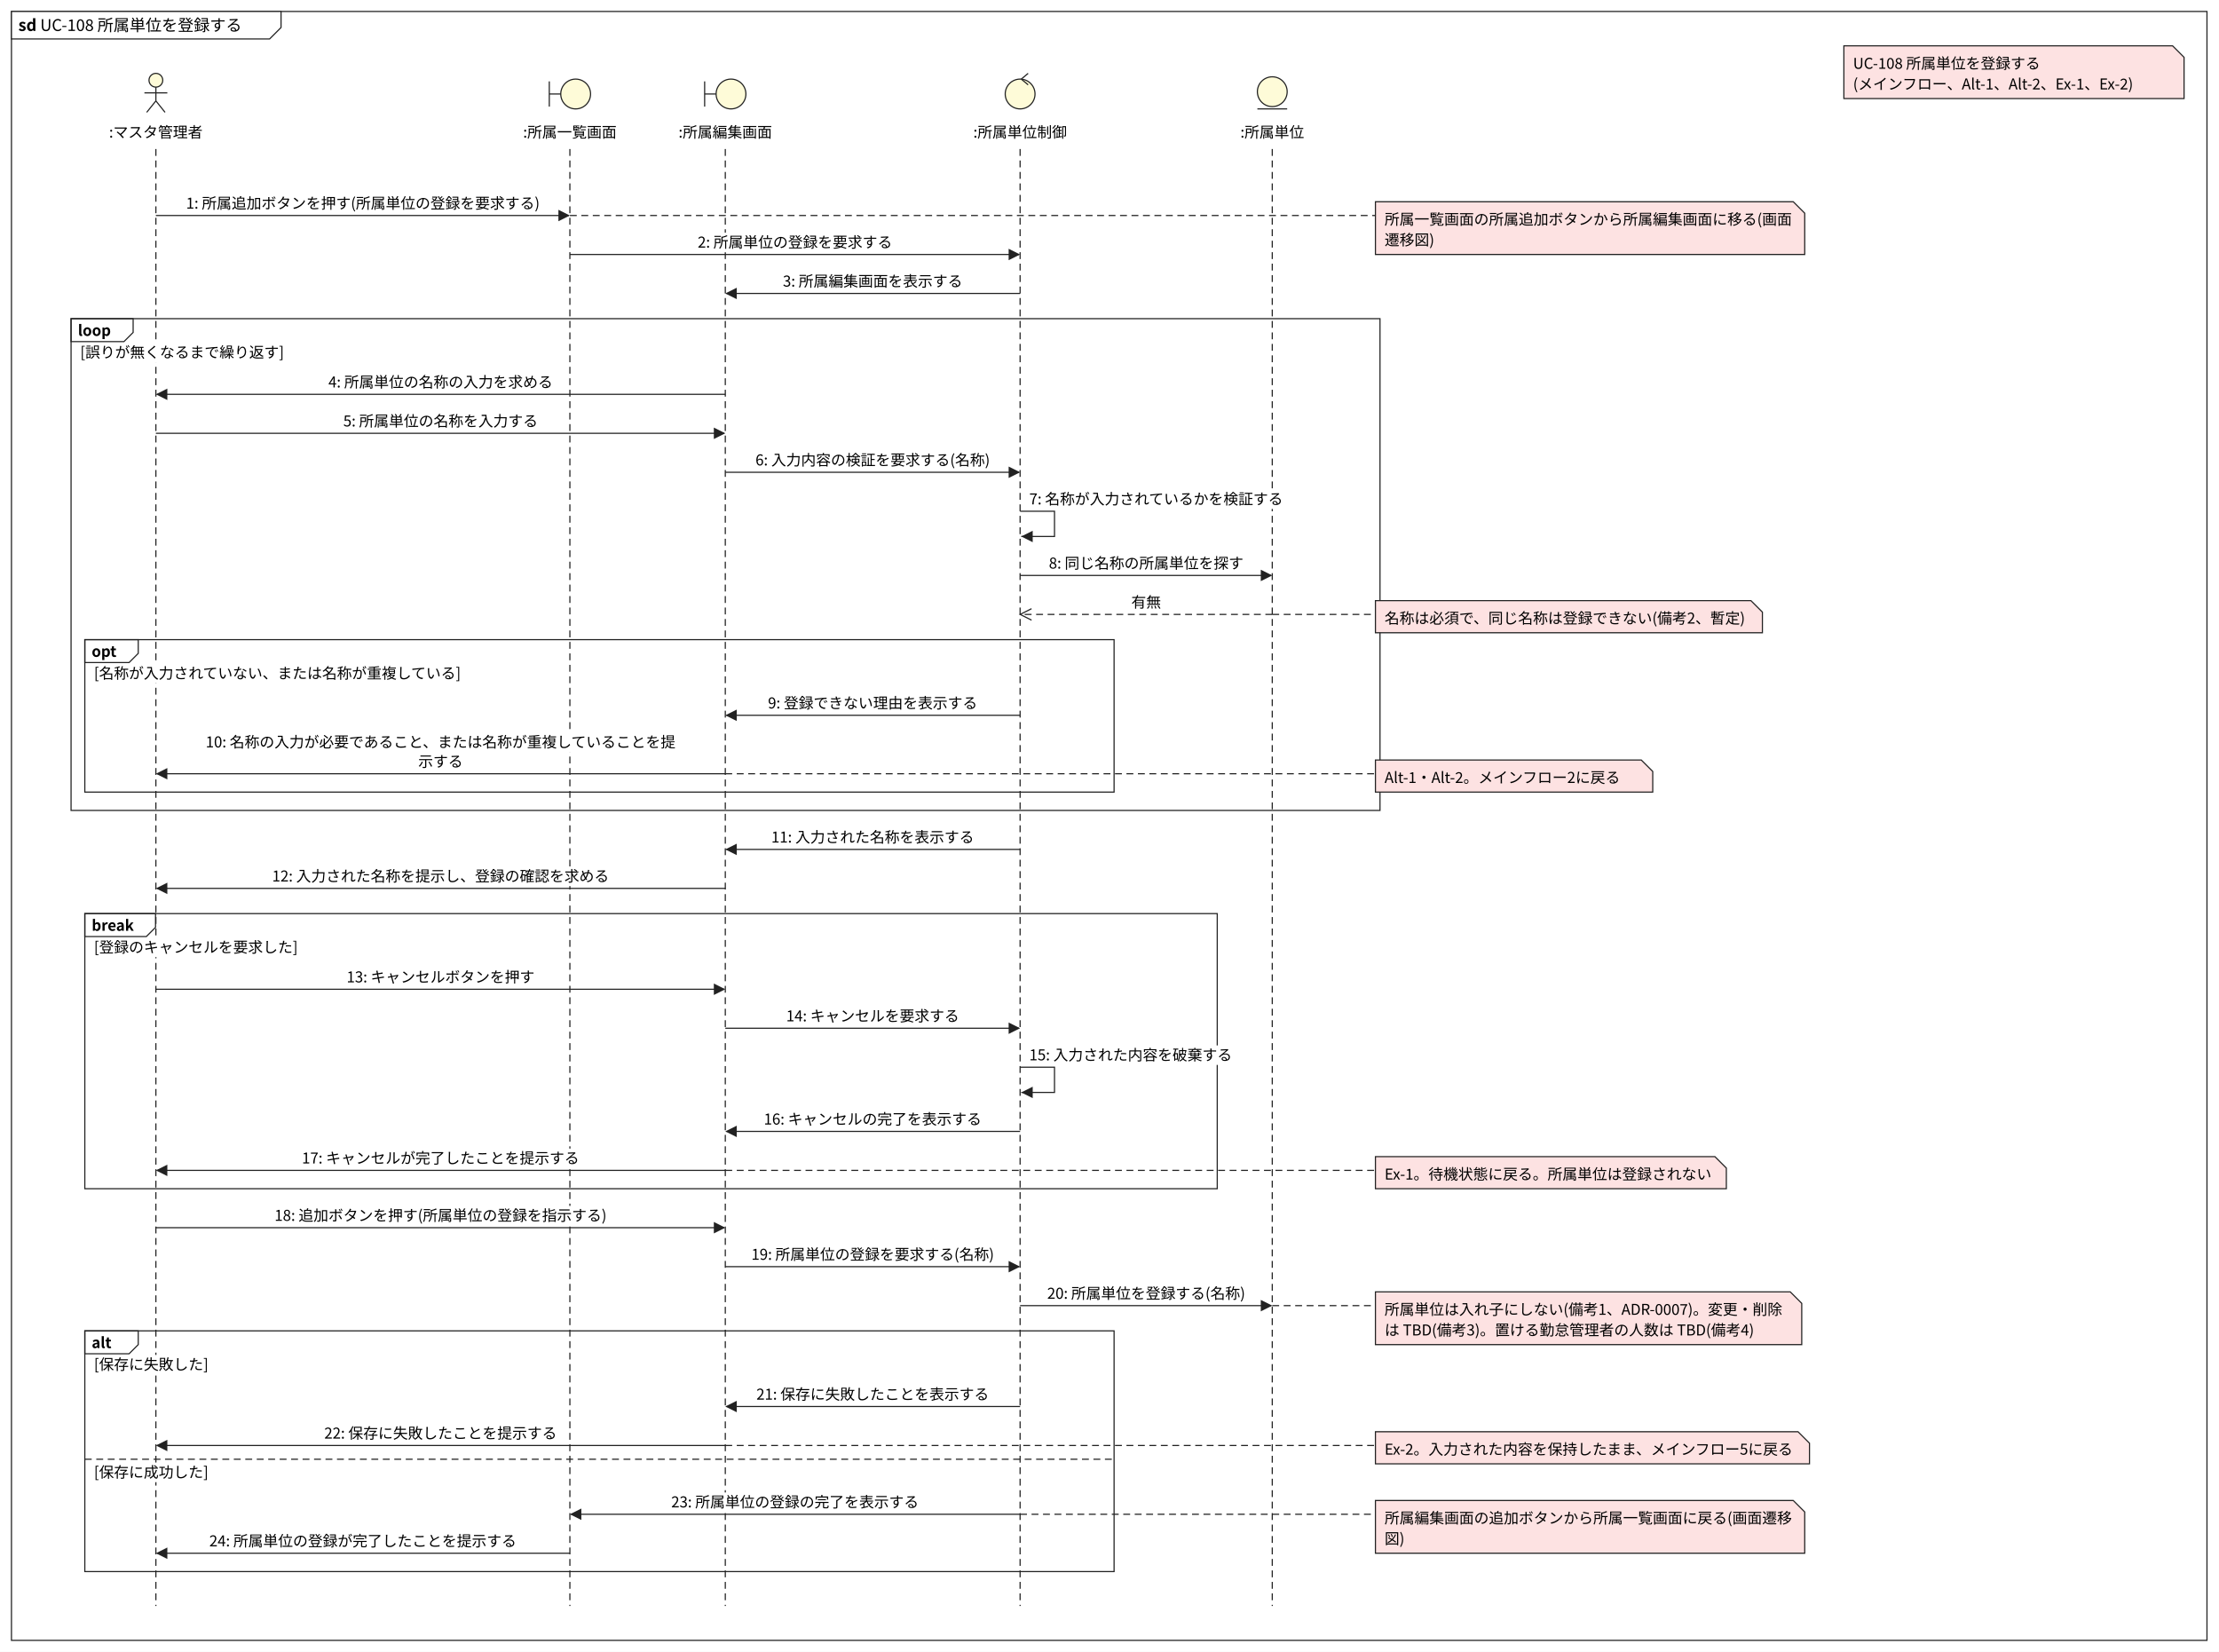
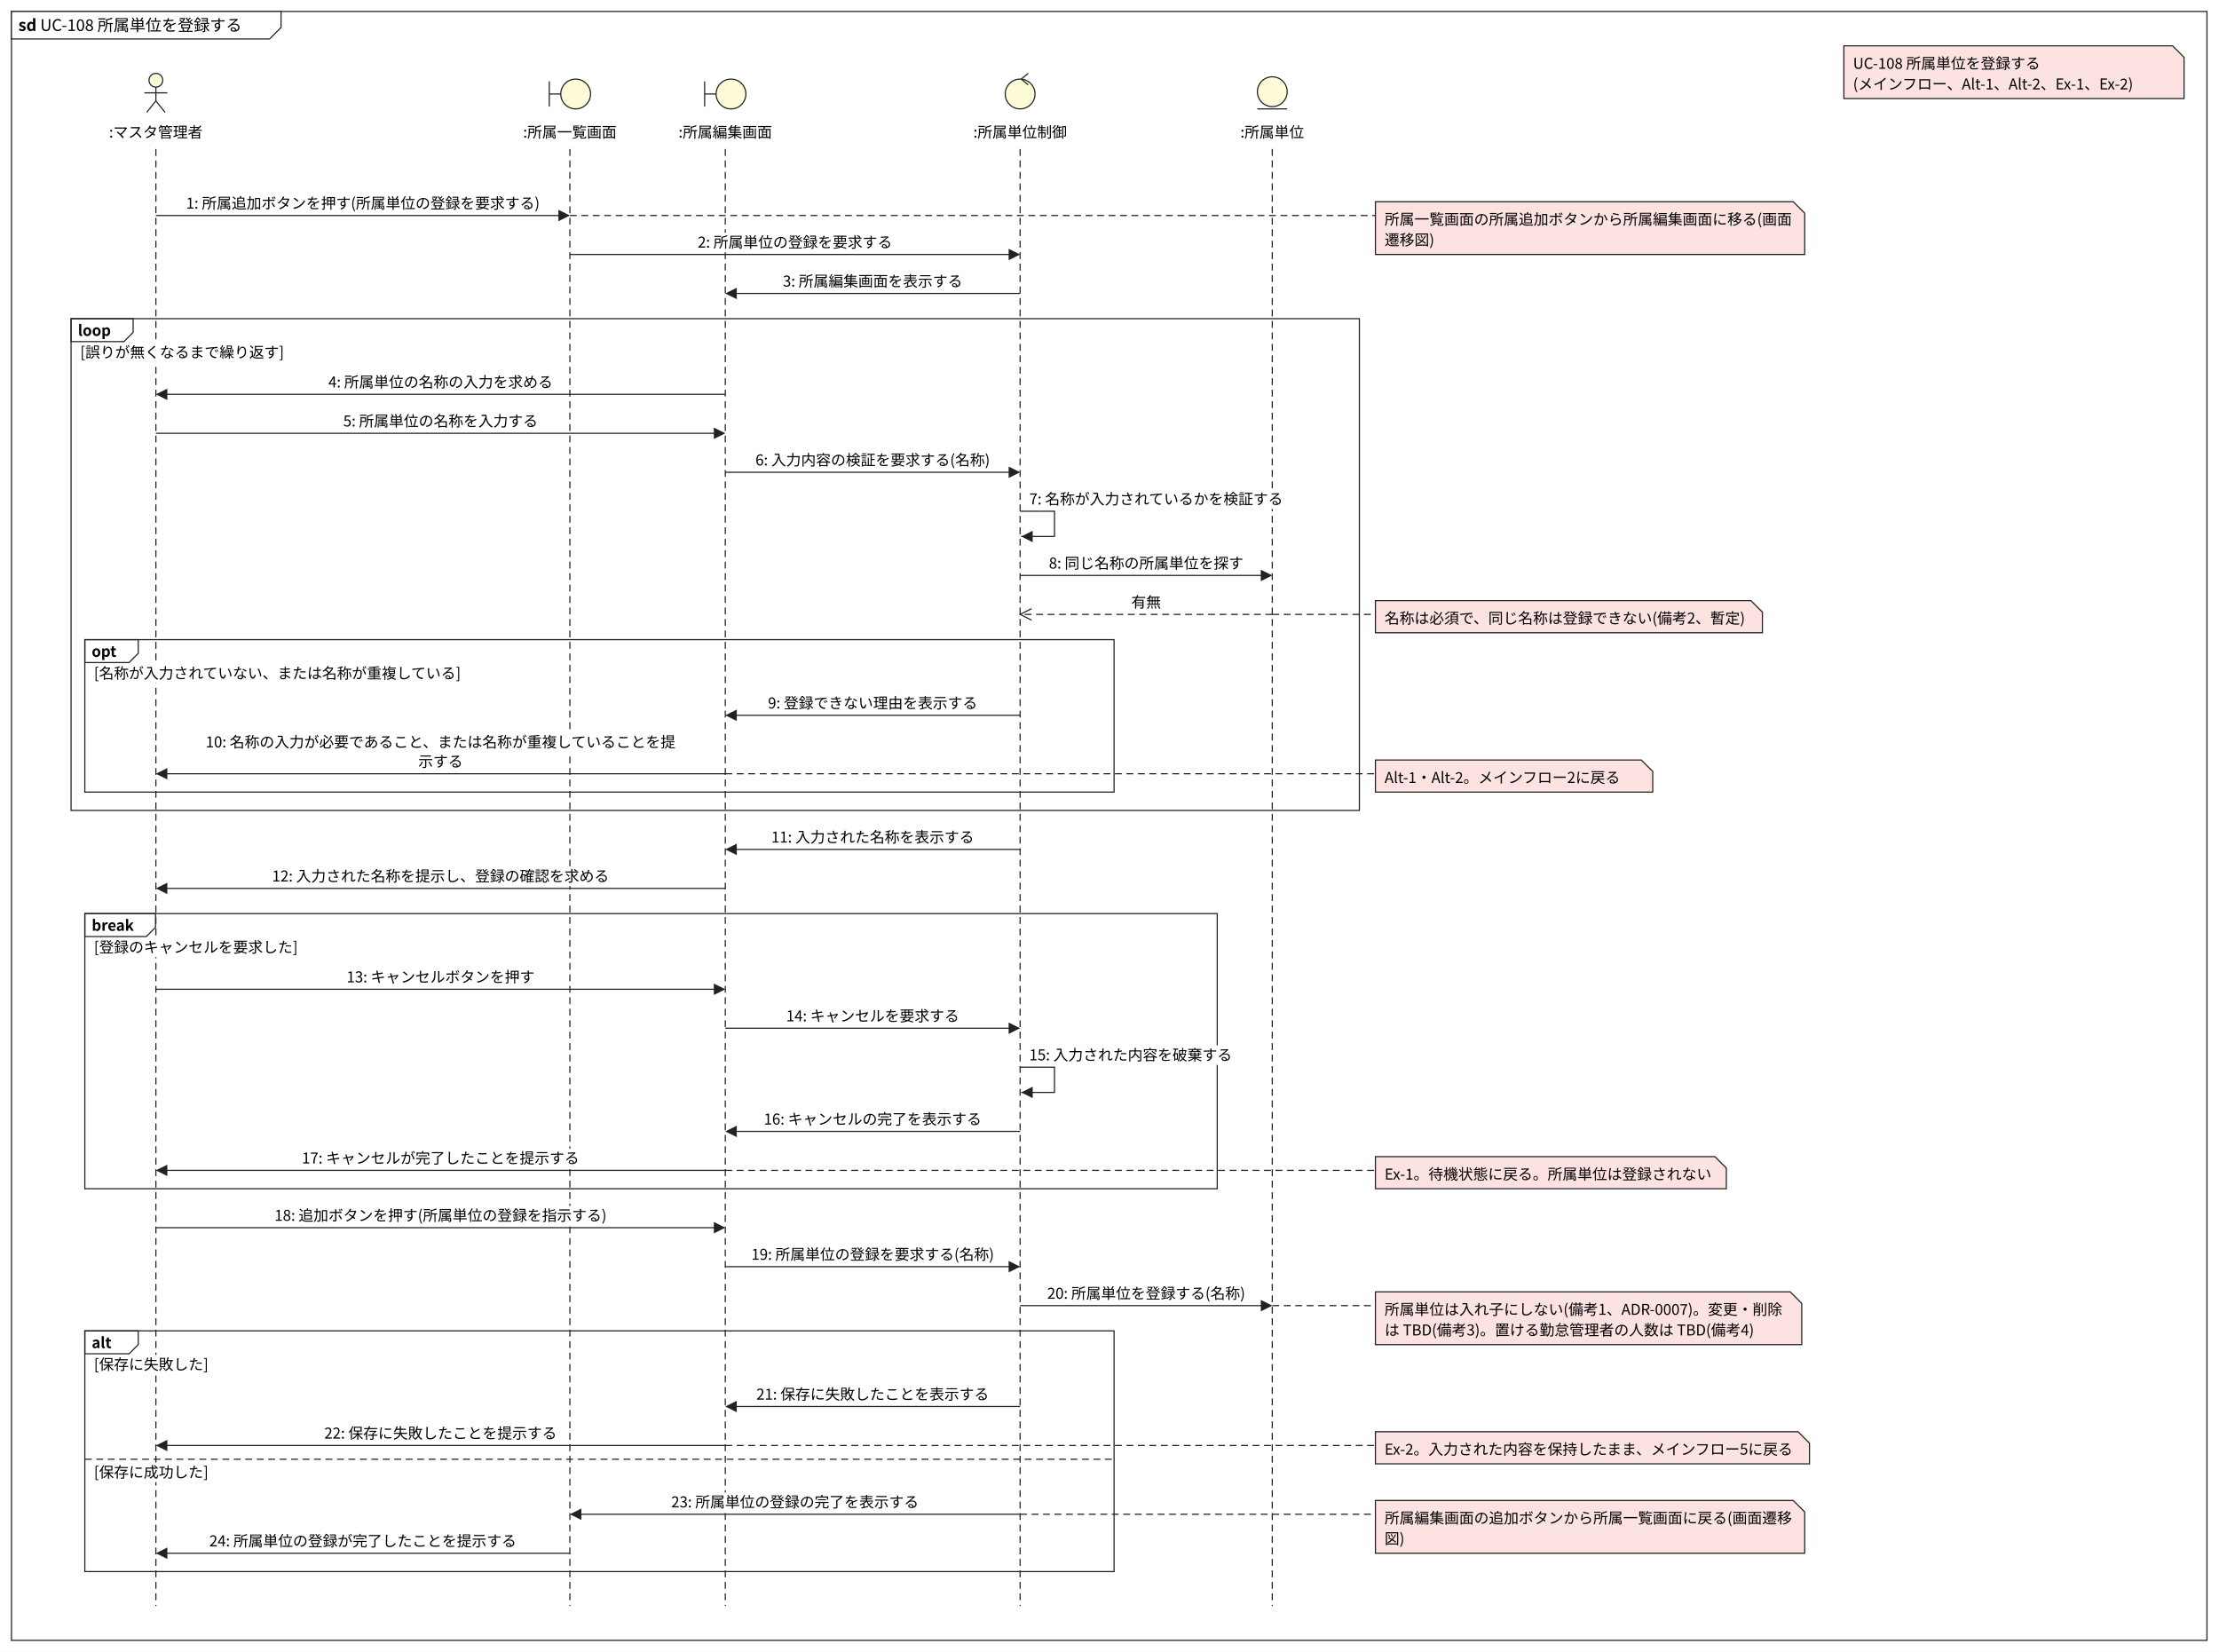
<svg xmlns="http://www.w3.org/2000/svg" width="1936" height="1441" viewBox="0 0 1936 1441" font-family="'Noto Sans CJK JP','Noto Sans JP','Hiragino Sans','Yu Gothic','Meiryo','IPAGothic',sans-serif">
  <rect width="100%" height="100%" fill="#fff" />
  <rect x="10" y="10" width="1915.5" height="1421.0" fill="none" stroke="#222" />
  <path d="M10 10 H245.2 V24 L235.2 34 H10 Z" fill="#fff" stroke="#222" />
  <line x1="136.0" y1="188.0" x2="496.2" y2="188.0" stroke="#222" stroke-width="1" />
  <polygon points="497.2,188.0 487.2,183.0 487.2,193.0" fill="#222" />
  <line x1="497.2" y1="188.0" x2="1200.0" y2="188.0" stroke="#222" stroke-width="1" stroke-dasharray="6 4" />
  <line x1="497.2" y1="222.0" x2="889.0" y2="222.0" stroke="#222" stroke-width="1" />
  <polygon points="890.0,222.0 880.0,217.0 880.0,227.0" fill="#222" />
  <line x1="890.0" y1="256.0" x2="633.8" y2="256.0" stroke="#222" stroke-width="1" />
  <polygon points="632.8,256.0 642.8,251.0 642.8,261.0" fill="#222" />
  <path d="M62 278 H116.16 V290 L108.16 298 H62 Z" fill="#fff" stroke="#222" />
  <line x1="632.8" y1="344.0" x2="137.0" y2="344.0" stroke="#222" stroke-width="1" />
  <polygon points="136.0,344.0 146.0,339.0 146.0,349.0" fill="#222" />
  <line x1="136.0" y1="378.0" x2="631.8" y2="378.0" stroke="#222" stroke-width="1" />
  <polygon points="632.8,378.0 622.8,373.0 622.8,383.0" fill="#222" />
  <line x1="632.8" y1="412.0" x2="889.0" y2="412.0" stroke="#222" stroke-width="1" />
  <polygon points="890.0,412.0 880.0,407.0 880.0,417.0" fill="#222" />
  <polyline points="890.02,446 920.02,446 920.02,468 891.02,468" fill="none" stroke="#222" />
  <polygon points="891.0,468.0 901.0,463.0 901.0,473.0" fill="#222" />
  <line x1="890.0" y1="502.0" x2="1109.0" y2="502.0" stroke="#222" stroke-width="1" />
  <polygon points="1110.0,502.0 1100.0,497.0 1100.0,507.0" fill="#222" />
  <line x1="1110.0" y1="536.0" x2="891.0" y2="536.0" stroke="#222" stroke-width="1" stroke-dasharray="6 4" />
  <polyline points="900.0,531.0 890.0,536.0 900.0,541.0" fill="none" stroke="#222" />
  <line x1="1110.0" y1="536.0" x2="1200.0" y2="536.0" stroke="#222" stroke-width="1" stroke-dasharray="6 4" />
  <path d="M74 558 H120.62 V570 L112.62 578 H74 Z" fill="#fff" stroke="#222" />
  <line x1="890.0" y1="624.0" x2="633.8" y2="624.0" stroke="#222" stroke-width="1" />
  <polygon points="632.8,624.0 642.8,619.0 642.8,629.0" fill="#222" />
  <line x1="632.8" y1="675.0" x2="137.0" y2="675.0" stroke="#222" stroke-width="1" />
  <polygon points="136.0,675.0 146.0,670.0 146.0,680.0" fill="#222" />
  <line x1="632.8" y1="675.0" x2="1200.0" y2="675.0" stroke="#222" stroke-width="1" stroke-dasharray="6 4" />
  <rect x="74.0" y="558.0" width="898.0" height="133.0" rx="0" fill="none" stroke="#222" />
-   <rect x="62.0" y="278.0" width="1142.0" height="429.0" rx="0" fill="none" stroke="#222" />
+   <rect x="62.0" y="278.0" width="1124.0" height="429.0" rx="0" fill="none" stroke="#222" />
  <line x1="890.0" y1="741.0" x2="633.8" y2="741.0" stroke="#222" stroke-width="1" />
  <polygon points="632.8,741.0 642.8,736.0 642.8,746.0" fill="#222" />
  <line x1="632.8" y1="775.0" x2="137.0" y2="775.0" stroke="#222" stroke-width="1" />
  <polygon points="136.0,775.0 146.0,770.0 146.0,780.0" fill="#222" />
  <path d="M74 797 H135.7 V809 L127.7 817 H74 Z" fill="#fff" stroke="#222" />
  <line x1="136.0" y1="863.0" x2="631.8" y2="863.0" stroke="#222" stroke-width="1" />
  <polygon points="632.8,863.0 622.8,858.0 622.8,868.0" fill="#222" />
  <line x1="632.8" y1="897.0" x2="889.0" y2="897.0" stroke="#222" stroke-width="1" />
  <polygon points="890.0,897.0 880.0,892.0 880.0,902.0" fill="#222" />
  <polyline points="890.02,931 920.02,931 920.02,953 891.02,953" fill="none" stroke="#222" />
  <polygon points="891.0,953.0 901.0,948.0 901.0,958.0" fill="#222" />
  <line x1="890.0" y1="987.0" x2="633.8" y2="987.0" stroke="#222" stroke-width="1" />
  <polygon points="632.8,987.0 642.8,982.0 642.8,992.0" fill="#222" />
  <line x1="632.8" y1="1021.0" x2="137.0" y2="1021.0" stroke="#222" stroke-width="1" />
  <polygon points="136.0,1021.0 146.0,1016.0 146.0,1026.0" fill="#222" />
  <line x1="632.8" y1="1021.0" x2="1200.0" y2="1021.0" stroke="#222" stroke-width="1" stroke-dasharray="6 4" />
  <rect x="74.0" y="797.0" width="988.0" height="240.0" rx="0" fill="none" stroke="#222" />
  <line x1="136.0" y1="1071.0" x2="631.8" y2="1071.0" stroke="#222" stroke-width="1" />
  <polygon points="632.8,1071.0 622.8,1066.0 622.8,1076.0" fill="#222" />
  <line x1="632.8" y1="1105.0" x2="889.0" y2="1105.0" stroke="#222" stroke-width="1" />
  <polygon points="890.0,1105.0 880.0,1100.0 880.0,1110.0" fill="#222" />
  <line x1="890.0" y1="1139.0" x2="1109.0" y2="1139.0" stroke="#222" stroke-width="1" />
  <polygon points="1110.0,1139.0 1100.0,1134.0 1100.0,1144.0" fill="#222" />
  <line x1="1110.0" y1="1139.0" x2="1200.0" y2="1139.0" stroke="#222" stroke-width="1" stroke-dasharray="6 4" />
  <path d="M74 1161 H120.62 V1173 L112.62 1181 H74 Z" fill="#fff" stroke="#222" />
  <line x1="890.0" y1="1227.0" x2="633.8" y2="1227.0" stroke="#222" stroke-width="1" />
  <polygon points="632.8,1227.0 642.8,1222.0 642.8,1232.0" fill="#222" />
  <line x1="632.8" y1="1261.0" x2="137.0" y2="1261.0" stroke="#222" stroke-width="1" />
  <polygon points="136.0,1261.0 146.0,1256.0 146.0,1266.0" fill="#222" />
  <line x1="632.8" y1="1261.0" x2="1200.0" y2="1261.0" stroke="#222" stroke-width="1" stroke-dasharray="6 4" />
  <line x1="890.0" y1="1321.0" x2="498.2" y2="1321.0" stroke="#222" stroke-width="1" />
  <polygon points="497.2,1321.0 507.2,1316.0 507.2,1326.0" fill="#222" />
  <line x1="890.0" y1="1321.0" x2="1200.0" y2="1321.0" stroke="#222" stroke-width="1" stroke-dasharray="6 4" />
  <line x1="497.2" y1="1355.0" x2="137.0" y2="1355.0" stroke="#222" stroke-width="1" />
  <polygon points="136.0,1355.0 146.0,1350.0 146.0,1360.0" fill="#222" />
  <rect x="74.0" y="1161.0" width="898.0" height="210.0" rx="0" fill="none" stroke="#222" />
  <line x1="74.0" y1="1273.0" x2="972.0" y2="1273.0" stroke="#222" stroke-width="1" stroke-dasharray="6 4" />
  <circle cx="136" cy="70" r="6" fill="#fefbd8" stroke="#222" />
  <path d="M136 76 V88 M126 81 H146 M136 88 L128 98 M136 88 L144 98" fill="none" stroke="#222" />
  <line x1="136.0" y1="130.0" x2="136.0" y2="1401.0" stroke="#222" stroke-width="1" stroke-dasharray="6 4" />
  <circle cx="502.24" cy="82" r="13" fill="#fefbd8" stroke="#222" />
  <path d="M489.24 82 H479.24 M479.24 71 V93" fill="none" stroke="#222" />
  <line x1="497.2" y1="130.0" x2="497.2" y2="1401.0" stroke="#222" stroke-width="1" stroke-dasharray="6 4" />
  <circle cx="637.78" cy="82" r="13" fill="#fefbd8" stroke="#222" />
  <path d="M624.78 82 H614.78 M614.78 71 V93" fill="none" stroke="#222" />
  <line x1="632.8" y1="130.0" x2="632.8" y2="1401.0" stroke="#222" stroke-width="1" stroke-dasharray="6 4" />
  <circle cx="890.02" cy="82" r="13" fill="#fefbd8" stroke="#222" />
  <path d="M891.02 69 l6 -5 M891.02 69 l6 5" fill="none" stroke="#222" />
  <line x1="890.0" y1="130.0" x2="890.0" y2="1401.0" stroke="#222" stroke-width="1" stroke-dasharray="6 4" />
  <circle cx="1110.02" cy="80" r="13" fill="#fefbd8" stroke="#222" />
  <path d="M1097.02 95 H1123.02" fill="none" stroke="#222" />
  <line x1="1110.0" y1="130.0" x2="1110.0" y2="1401.0" stroke="#222" stroke-width="1" stroke-dasharray="6 4" />
  <rect x="152.8" y="169.0" width="327.7" height="17.0" fill="#fff" />
  <text x="316.6" y="182.0" font-size="13" text-anchor="middle">1: 所属追加ボタンを押す(所属単位の登録を要求する)</text>
  <rect x="602.3" y="203.0" width="182.6" height="17.0" fill="#fff" />
  <text x="693.6" y="216.0" font-size="13" text-anchor="middle">2: 所属単位の登録を要求する</text>
  <rect x="676.6" y="237.0" width="169.6" height="17.0" fill="#fff" />
  <text x="761.4" y="250.0" font-size="13" text-anchor="middle">3: 所属編集画面を表示する</text>
  <text x="68.0" y="293.0" font-size="13" text-anchor="start" font-weight="bold">loop</text>
  <rect x="68.0" y="299.0" width="188.1" height="17.0" fill="#fff" />
  <text x="70.0" y="312.0" font-size="13" text-anchor="start">[誤りが無くなるまで繰り返す]</text>
  <rect x="280.1" y="325.0" width="208.6" height="17.0" fill="#fff" />
  <text x="384.4" y="338.0" font-size="13" text-anchor="middle">4: 所属単位の名称の入力を求める</text>
  <rect x="293.1" y="359.0" width="182.6" height="17.0" fill="#fff" />
  <text x="384.4" y="372.0" font-size="13" text-anchor="middle">5: 所属単位の名称を入力する</text>
  <rect x="649.5" y="393.0" width="223.7" height="17.0" fill="#fff" />
  <text x="761.4" y="406.0" font-size="13" text-anchor="middle">6: 入力内容の検証を要求する(名称)</text>
  <rect x="896.0" y="427.0" width="234.6" height="17.0" fill="#fff" />
  <text x="898.0" y="440.0" font-size="13" text-anchor="start">7: 名称が入力されているかを検証する</text>
  <rect x="908.7" y="483.0" width="182.6" height="17.0" fill="#fff" />
  <text x="1000.0" y="496.0" font-size="13" text-anchor="middle">8: 同じ名称の所属単位を探す</text>
  <rect x="985.0" y="517.0" width="30.0" height="17.0" fill="#fff" />
  <text x="1000.0" y="530.0" font-size="13" text-anchor="middle">有無</text>
  <text x="80.0" y="573.0" font-size="13" text-anchor="start" font-weight="bold">opt</text>
  <rect x="80.0" y="579.0" width="331.1" height="17.0" fill="#fff" />
  <text x="82.0" y="592.0" font-size="13" text-anchor="start">[名称が入力されていない、または名称が重複している]</text>
  <rect x="663.6" y="605.0" width="195.6" height="17.0" fill="#fff" />
  <text x="761.4" y="618.0" font-size="13" text-anchor="middle">9: 登録できない理由を表示する</text>
  <rect x="172.3" y="639.0" width="424.2" height="17.0" fill="#fff" />
  <text x="384.4" y="652.0" font-size="13" text-anchor="middle">10: 名称の入力が必要であること、または名称が重複していることを提</text>
  <rect x="362.9" y="656.0" width="43.0" height="17.0" fill="#fff" />
  <text x="384.4" y="669.0" font-size="13" text-anchor="middle">示する</text>
  <rect x="666.3" y="722.0" width="190.2" height="17.0" fill="#fff" />
  <text x="761.4" y="735.0" font-size="13" text-anchor="middle">11: 入力された名称を表示する</text>
  <rect x="230.8" y="756.0" width="307.2" height="17.0" fill="#fff" />
  <text x="384.4" y="769.0" font-size="13" text-anchor="middle">12: 入力された名称を提示し、登録の確認を求める</text>
  <text x="80.0" y="812.0" font-size="13" text-anchor="start" font-weight="bold">break</text>
  <rect x="80.0" y="818.0" width="188.1" height="17.0" fill="#fff" />
  <text x="82.0" y="831.0" font-size="13" text-anchor="start">[登録のキャンセルを要求した]</text>
  <rect x="295.8" y="844.0" width="177.2" height="17.0" fill="#fff" />
  <text x="384.4" y="857.0" font-size="13" text-anchor="middle">13: キャンセルボタンを押す</text>
  <rect x="679.3" y="878.0" width="164.2" height="17.0" fill="#fff" />
  <text x="761.4" y="891.0" font-size="13" text-anchor="middle">14: キャンセルを要求する</text>
  <rect x="896.0" y="912.0" width="190.2" height="17.0" fill="#fff" />
  <text x="898.0" y="925.0" font-size="13" text-anchor="start">15: 入力された内容を破棄する</text>
  <rect x="659.8" y="968.0" width="203.2" height="17.0" fill="#fff" />
  <text x="761.4" y="981.0" font-size="13" text-anchor="middle">16: キャンセルの完了を表示する</text>
  <rect x="256.8" y="1002.0" width="255.2" height="17.0" fill="#fff" />
  <text x="384.4" y="1015.0" font-size="13" text-anchor="middle">17: キャンセルが完了したことを提示する</text>
  <rect x="229.8" y="1052.0" width="309.2" height="17.0" fill="#fff" />
  <text x="384.4" y="1065.0" font-size="13" text-anchor="middle">18: 追加ボタンを押す(所属単位の登録を指示する)</text>
  <rect x="645.8" y="1086.0" width="231.2" height="17.0" fill="#fff" />
  <text x="761.4" y="1099.0" font-size="13" text-anchor="middle">19: 所属単位の登録を要求する(名称)</text>
  <rect x="903.9" y="1120.0" width="192.2" height="17.0" fill="#fff" />
  <text x="1000.0" y="1133.0" font-size="13" text-anchor="middle">20: 所属単位を登録する(名称)</text>
  <text x="80.0" y="1176.0" font-size="13" text-anchor="start" font-weight="bold">alt</text>
  <rect x="80.0" y="1182.0" width="110.1" height="17.0" fill="#fff" />
  <text x="82.0" y="1195.0" font-size="13" text-anchor="start">[保存に失敗した]</text>
  <rect x="653.3" y="1208.0" width="216.2" height="17.0" fill="#fff" />
  <text x="761.4" y="1221.0" font-size="13" text-anchor="middle">21: 保存に失敗したことを表示する</text>
  <rect x="276.3" y="1242.0" width="216.2" height="17.0" fill="#fff" />
  <text x="384.4" y="1255.0" font-size="13" text-anchor="middle">22: 保存に失敗したことを提示する</text>
  <rect x="80.0" y="1276.0" width="110.1" height="17.0" fill="#fff" />
  <text x="82.0" y="1289.0" font-size="13" text-anchor="start">[保存に成功した]</text>
  <rect x="579.0" y="1302.0" width="229.2" height="17.0" fill="#fff" />
  <text x="693.6" y="1315.0" font-size="13" text-anchor="middle">23: 所属単位の登録の完了を表示する</text>
  <rect x="176.0" y="1336.0" width="281.2" height="17.0" fill="#fff" />
  <text x="316.6" y="1349.0" font-size="13" text-anchor="middle">24: 所属単位の登録が完了したことを提示する</text>
  <text x="136.0" y="120.0" font-size="13" text-anchor="middle">:マスタ管理者</text>
  <text x="497.2" y="120.0" font-size="13" text-anchor="middle">:所属一覧画面</text>
  <text x="632.8" y="120.0" font-size="13" text-anchor="middle">:所属編集画面</text>
  <text x="890.0" y="120.0" font-size="13" text-anchor="middle">:所属単位制御</text>
  <text x="1110.0" y="120.0" font-size="13" text-anchor="middle">:所属単位</text>
  <path d="M1200.02 176 H1564.56 L1574.56 186 V222 H1200.02 Z" fill="#fde2e2" stroke="#222" />
  <text x="1208.0" y="196.0" font-size="13" text-anchor="start">所属一覧画面の所属追加ボタンから所属編集画面に移る(画面</text>
  <text x="1208.0" y="214.0" font-size="13" text-anchor="start">遷移図)</text>
  <path d="M1200.02 524 H1527.64 L1537.64 534 V552 H1200.02 Z" fill="#fde2e2" stroke="#222" />
  <text x="1208.0" y="544.0" font-size="13" text-anchor="start">名称は必須で、同じ名称は登録できない(備考2、暫定)</text>
  <path d="M1200.02 663 H1431.96 L1441.96 673 V691 H1200.02 Z" fill="#fde2e2" stroke="#222" />
  <text x="1208.0" y="683.0" font-size="13" text-anchor="start">Alt-1・Alt-2。メインフロー2に戻る</text>
  <path d="M1200.02 1009 H1496.18 L1506.18 1019 V1037 H1200.02 Z" fill="#fde2e2" stroke="#222" />
  <text x="1208.0" y="1029.0" font-size="13" text-anchor="start">Ex-1。待機状態に戻る。所属単位は登録されない</text>
  <path d="M1200.02 1127 H1561.96 L1571.96 1137 V1173 H1200.02 Z" fill="#fde2e2" stroke="#222" />
  <text x="1208.0" y="1147.0" font-size="13" text-anchor="start">所属単位は入れ子にしない(備考1、ADR-0007)。変更・削除</text>
  <text x="1208.0" y="1165.0" font-size="13" text-anchor="start">は TBD(備考3)。置ける勤怠管理者の人数は TBD(備考4)</text>
  <path d="M1200.02 1249 H1568.72 L1578.72 1259 V1277 H1200.02 Z" fill="#fde2e2" stroke="#222" />
  <text x="1208.0" y="1269.0" font-size="13" text-anchor="start">Ex-2。入力された内容を保持したまま、メインフロー5に戻る</text>
  <path d="M1200.02 1309 H1564.56 L1574.56 1319 V1355 H1200.02 Z" fill="#fde2e2" stroke="#222" />
  <text x="1208.0" y="1329.0" font-size="13" text-anchor="start">所属編集画面の追加ボタンから所属一覧画面に戻る(画面遷移</text>
  <text x="1208.0" y="1347.0" font-size="13" text-anchor="start">図)</text>
  <path d="M1608.72 40 H1895.52 L1905.52 50 V86 H1608.72 Z" fill="#fde2e2" stroke="#222" />
  <text x="1616.7" y="60.0" font-size="13" text-anchor="start">UC-108 所属単位を登録する</text>
  <text x="1616.7" y="78.0" font-size="13" text-anchor="start">(メインフロー、Alt-1、Alt-2、Ex-1、Ex-2)</text>
  <text x="16" y="27" font-size="14">
    <tspan font-weight="bold">sd</tspan> UC-108 所属単位を登録する</text>
</svg>
